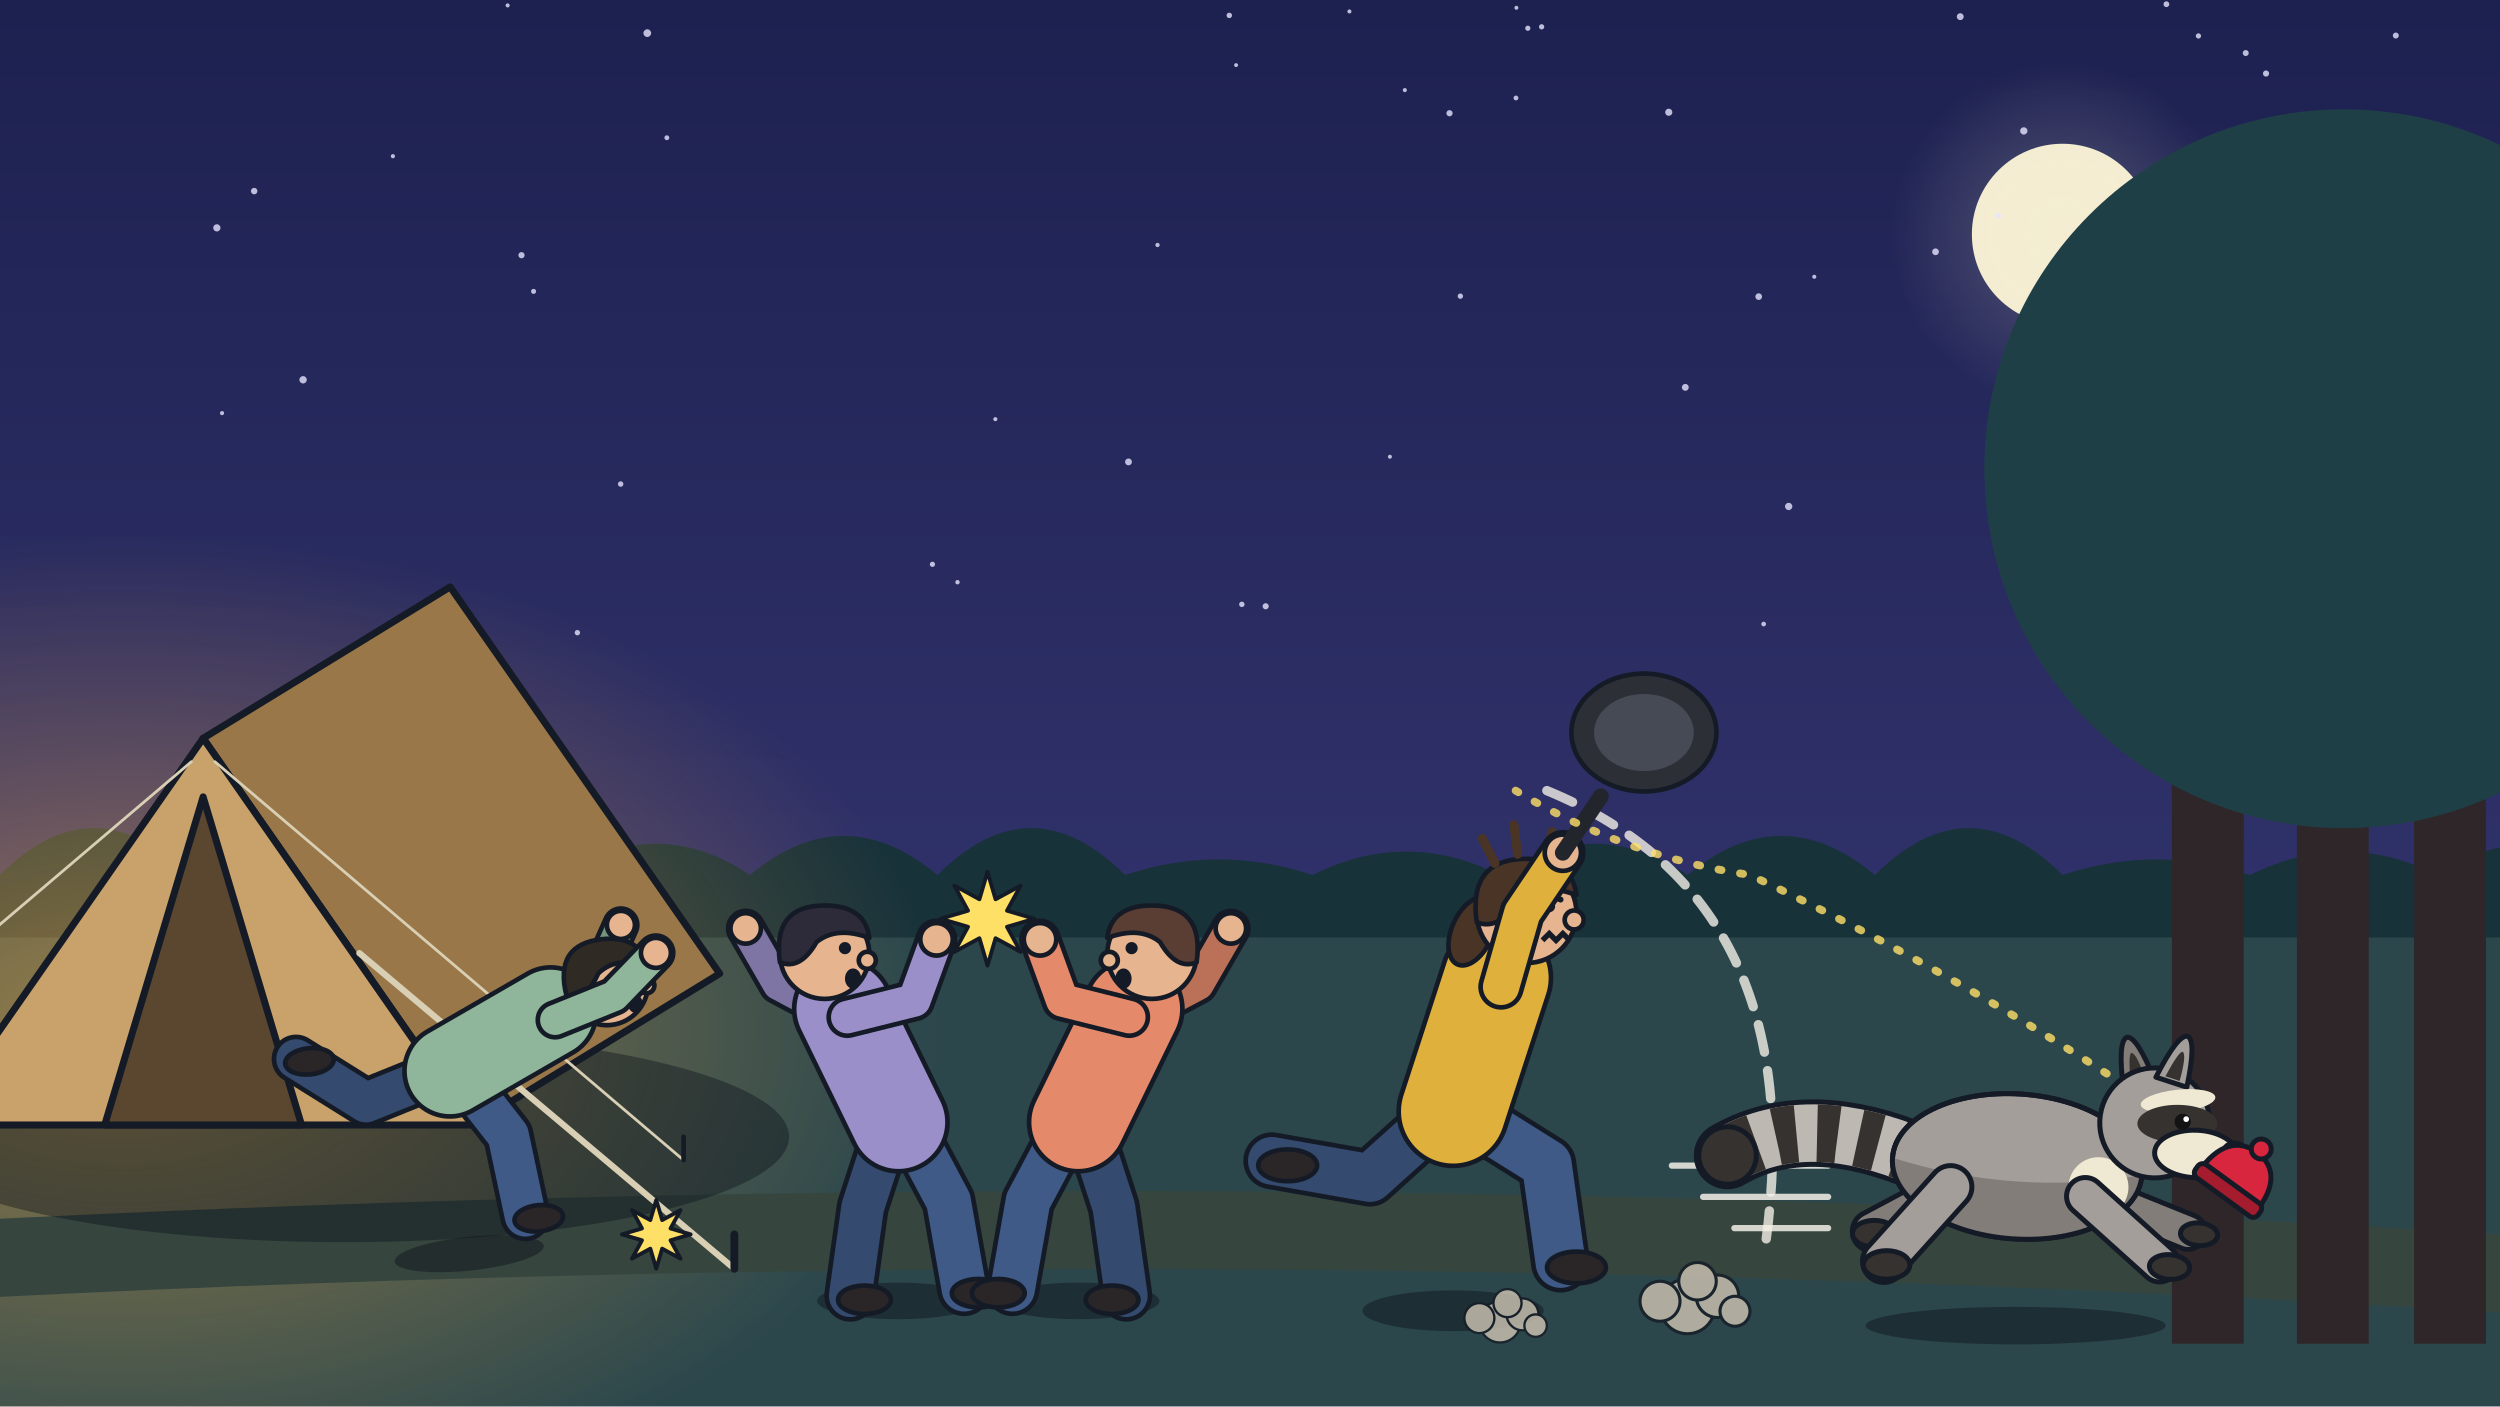
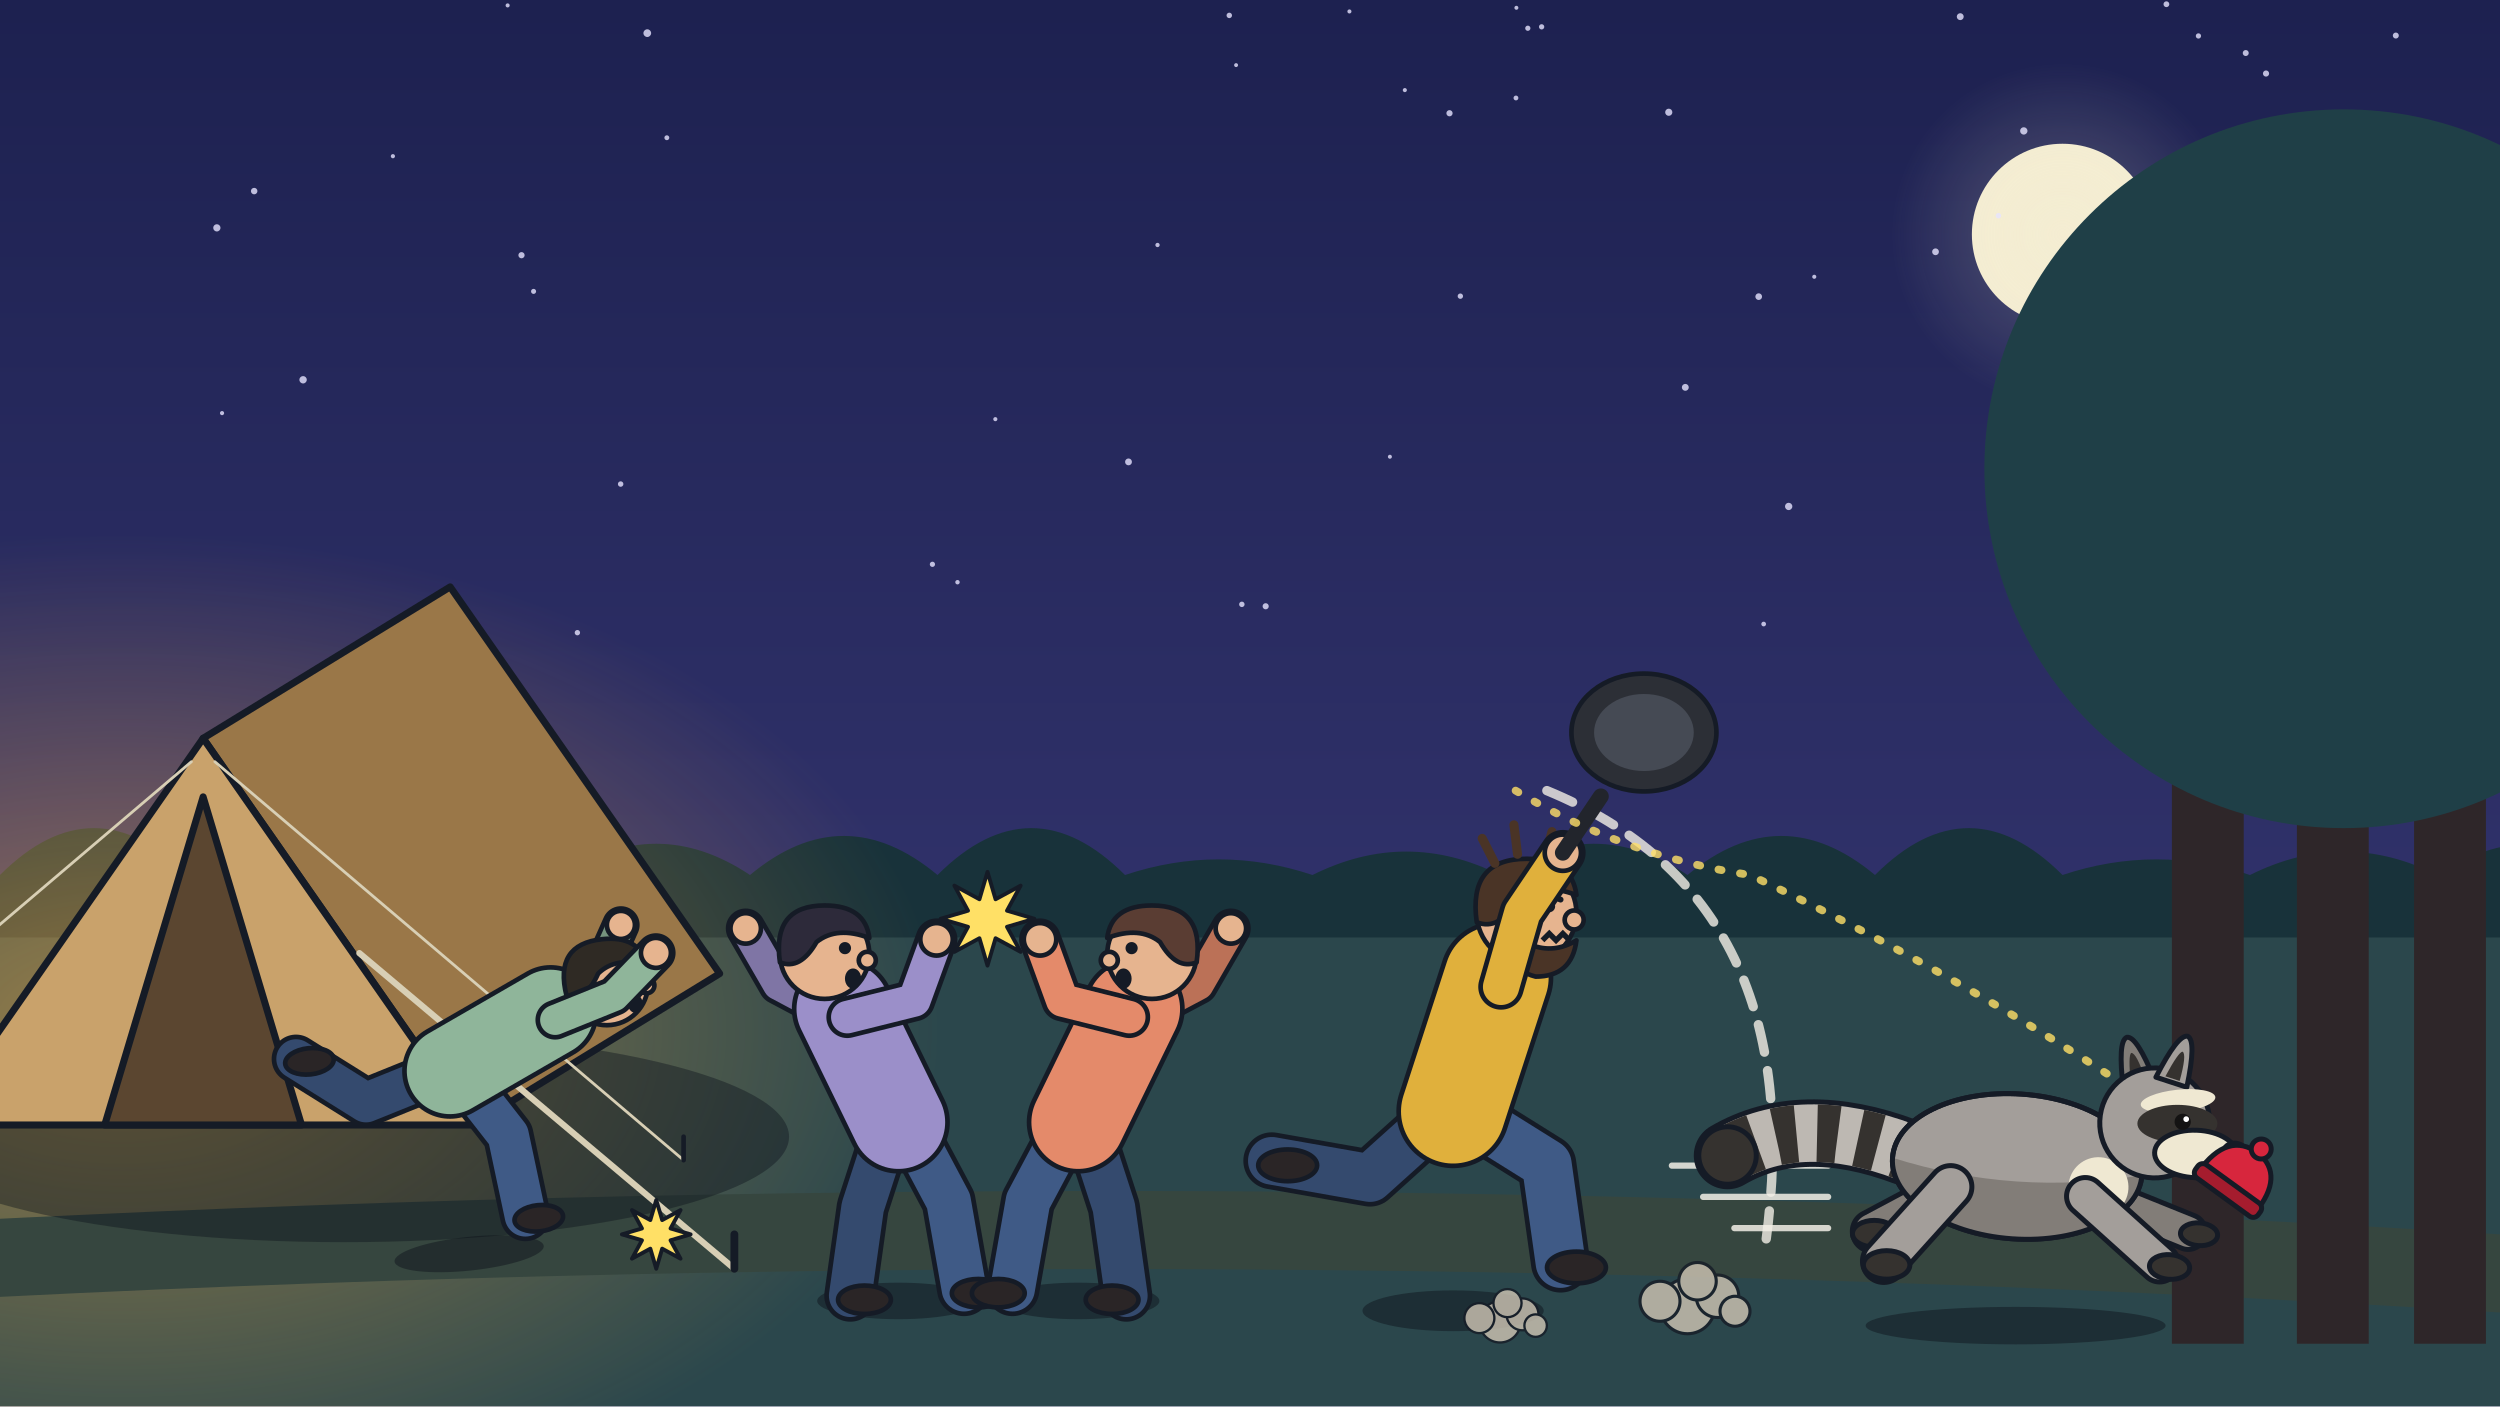
<svg xmlns="http://www.w3.org/2000/svg" viewBox="0 0 1600 900" width="1600" height="900">
  <defs>
    <linearGradient id="p08-sky" x1="0" y1="0" x2="0" y2="1">
      <stop offset="0" stop-color="#1d2150" />
      <stop offset="1" stop-color="#3a3a78" />
    </linearGradient>
    <radialGradient id="p08-moon">
      <stop offset="0" stop-color="#f4edd2" stop-opacity="0.25" />
      <stop offset="1" stop-color="#f4edd2" stop-opacity="0" />
    </radialGradient>
    <radialGradient id="p08-fire">
      <stop offset="0" stop-color="#ffb347" stop-opacity="0.5" />
      <stop offset="1" stop-color="#ffb347" stop-opacity="0" />
    </radialGradient>
  </defs>
  <rect x="0" y="0" width="1600" height="900" fill="url(#p08-sky)" />
  <circle cx="1320" cy="150" r="58" fill="#f4edd2" />
  <circle cx="1320" cy="150" r="110" fill="url(#p08-moon)" />
  <circle cx="740.812" cy="156.791" r="1.38" fill="#e6e4ff" opacity="0.8" />
  <circle cx="1386.499" cy="2.703" r="1.854" fill="#e6e4ff" opacity="0.8" />
  <circle cx="1437.277" cy="33.942" r="1.921" fill="#e6e4ff" opacity="0.8" />
  <circle cx="986.64" cy="17.176" r="1.693" fill="#e6e4ff" opacity="0.8" />
  <circle cx="1125.569" cy="189.849" r="2.143" fill="#e6e4ff" opacity="0.8" />
  <circle cx="251.451" cy="99.965" r="1.344" fill="#e6e4ff" opacity="0.8" />
  <circle cx="810.03" cy="388.009" r="1.968" fill="#e6e4ff" opacity="0.8" />
  <circle cx="1238.735" cy="161.139" r="2.17" fill="#e6e4ff" opacity="0.8" />
  <circle cx="162.671" cy="122.295" r="2.077" fill="#e6e4ff" opacity="0.8" />
  <circle cx="1161.13" cy="177.137" r="1.314" fill="#e6e4ff" opacity="0.8" />
  <circle cx="426.774" cy="88.154" r="1.566" fill="#e6e4ff" opacity="0.8" />
  <circle cx="1295.217" cy="83.783" r="2.352" fill="#e6e4ff" opacity="0.8" />
  <circle cx="1406.997" cy="23.012" r="1.692" fill="#e6e4ff" opacity="0.8" />
  <circle cx="786.739" cy="9.863" r="1.752" fill="#e6e4ff" opacity="0.8" />
  <circle cx="1450.257" cy="47.059" r="1.976" fill="#e6e4ff" opacity="0.8" />
  <circle cx="193.972" cy="243.054" r="2.364" fill="#e6e4ff" opacity="0.8" />
  <circle cx="324.885" cy="3.466" r="1.309" fill="#e6e4ff" opacity="0.8" />
  <circle cx="863.631" cy="7.335" r="1.31" fill="#e6e4ff" opacity="0.8" />
  <circle cx="794.787" cy="386.789" r="1.746" fill="#e6e4ff" opacity="0.8" />
  <circle cx="637.016" cy="268.261" r="1.321" fill="#e6e4ff" opacity="0.8" />
  <circle cx="927.68" cy="72.473" r="1.992" fill="#e6e4ff" opacity="0.8" />
  <circle cx="1533.321" cy="22.753" r="1.922" fill="#e6e4ff" opacity="0.8" />
  <circle cx="970.209" cy="62.708" r="1.549" fill="#e6e4ff" opacity="0.8" />
  <circle cx="1591.814" cy="419.145" r="1.358" fill="#e6e4ff" opacity="0.8" />
  <circle cx="1128.749" cy="399.388" r="1.508" fill="#e6e4ff" opacity="0.8" />
  <circle cx="977.804" cy="18.073" r="1.676" fill="#e6e4ff" opacity="0.8" />
  <circle cx="1078.6" cy="247.909" r="2.207" fill="#e6e4ff" opacity="0.8" />
  <circle cx="138.783" cy="145.823" r="2.323" fill="#e6e4ff" opacity="0.8" />
  <circle cx="934.624" cy="189.546" r="1.723" fill="#e6e4ff" opacity="0.8" />
  <circle cx="1577.715" cy="241.263" r="1.224" fill="#e6e4ff" opacity="0.8" />
  <circle cx="1278.992" cy="138.059" r="1.764" fill="#e6e4ff" opacity="0.8" />
  <circle cx="341.484" cy="186.486" r="1.622" fill="#e6e4ff" opacity="0.8" />
  <circle cx="142.107" cy="264.394" r="1.334" fill="#e6e4ff" opacity="0.8" />
  <circle cx="1254.558" cy="10.664" r="2.215" fill="#e6e4ff" opacity="0.8" />
  <circle cx="1292.08" cy="208.879" r="2.122" fill="#e6e4ff" opacity="0.8" />
  <circle cx="397.217" cy="309.799" r="1.753" fill="#e6e4ff" opacity="0.8" />
  <circle cx="369.525" cy="404.911" r="1.721" fill="#e6e4ff" opacity="0.8" />
  <circle cx="596.751" cy="361.159" r="1.68" fill="#e6e4ff" opacity="0.8" />
  <circle cx="1068.009" cy="71.845" r="2.296" fill="#e6e4ff" opacity="0.8" />
  <circle cx="414.259" cy="21.212" r="2.468" fill="#e6e4ff" opacity="0.8" />
  <circle cx="276.41" cy="397.538" r="2.482" fill="#e6e4ff" opacity="0.8" />
  <circle cx="970.492" cy="4.987" r="1.279" fill="#e6e4ff" opacity="0.8" />
  <circle cx="333.763" cy="163.329" r="1.995" fill="#e6e4ff" opacity="0.8" />
  <circle cx="1546.293" cy="148.903" r="1.383" fill="#e6e4ff" opacity="0.8" />
  <circle cx="899.091" cy="57.666" r="1.313" fill="#e6e4ff" opacity="0.8" />
  <circle cx="889.536" cy="292.315" r="1.285" fill="#e6e4ff" opacity="0.8" />
  <circle cx="722.241" cy="295.614" r="2.193" fill="#e6e4ff" opacity="0.8" />
  <circle cx="612.801" cy="372.614" r="1.42" fill="#e6e4ff" opacity="0.8" />
  <circle cx="1144.746" cy="324.116" r="2.344" fill="#e6e4ff" opacity="0.8" />
  <circle cx="791.097" cy="41.675" r="1.263" fill="#e6e4ff" opacity="0.8" />
  <path d="M 0 560 Q 60 500 120 560 Q 180 540 240 560 Q 300 530 360 560 Q 420 520 480 560 Q 540 510 600 560 Q 660 500 720 560 Q 780 540 840 560 Q 900 530 960 560 Q 1020 520 1080 560 Q 1140 510 1200 560 Q 1260 500 1320 560 Q 1380 540 1440 560 Q 1500 530 1560 560 Q 1620 520 1680 560 L 1600 640 L 0 640 Z" fill="#18323a" />
  <rect x="0" y="600" width="1600" height="300" fill="#2b474c" />
  <ellipse cx="80" cy="660" rx="520" ry="320" fill="url(#p08-fire)" />
  <path d="M 0 780 Q 800 740 1600 790 L 1600 840 Q 800 790 0 830 Z" fill="#36463f" />
  <ellipse cx="220" cy="727.5" rx="285" ry="67.5" fill="#0b1018" opacity="0.4" />
  <polygon points="130,472.5 288.1,375.6 460.6,623.1 302.5,720" fill="#9a7748" stroke="#151b26" stroke-width="4.5" stroke-linejoin="round" />
  <polygon points="-42.5,720 130,472.5 302.5,720" fill="#c9a26b" stroke="#151b26" stroke-width="4.5" stroke-linejoin="round" />
  <polygon points="67,720 130,510 193,720" fill="#5b4630" stroke="#151b26" stroke-width="4.5" stroke-linejoin="round" />
  <line x1="122.5" y1="487.5" x2="-177.5" y2="742.5" stroke="#d8cfb5" stroke-width="1.8" stroke-linecap="round" />
  <line x1="-177.5" y1="742.5" x2="-177.5" y2="727.5" stroke="#151b26" stroke-width="3" stroke-linecap="round" />
  <line x1="137.5" y1="487.5" x2="437.5" y2="742.5" stroke="#d8cfb5" stroke-width="1.8" stroke-linecap="round" />
  <line x1="437.5" y1="742.5" x2="437.5" y2="727.5" stroke="#151b26" stroke-width="3" stroke-linecap="round" />
  <rect x="1390" y="300" width="46" height="560" fill="#2e2629" />
  <rect x="1470" y="300" width="46" height="560" fill="#2e2629" />
  <rect x="1545" y="300" width="46" height="560" fill="#2e2629" />
  <circle cx="1500" cy="300" r="230" fill="#1f3f47" />
  <line x1="230" y1="610" x2="470" y2="812" stroke="#d8cfb5" stroke-width="4" stroke-linecap="round" />
  <line x1="470" y1="812" x2="470" y2="790" stroke="#151b26" stroke-width="5" stroke-linecap="round" />
  <g transform="translate(300 800) rotate(-6) scale(1.2 1.2)">
    <ellipse cx="0" cy="2" rx="40" ry="9" fill="#0b1018" opacity="0.45" />
    <path d="M 54.64 -117.218 L 82.827 -136.23 L 98.827 -163.943" fill="none" stroke="#151b26" stroke-width="20" stroke-linecap="round" stroke-linejoin="round" />
    <path d="M 54.64 -117.218 L 82.827 -136.23 L 98.827 -163.943" fill="none" stroke="#75947e" stroke-width="15" stroke-linecap="round" stroke-linejoin="round" />
    <circle cx="98.827" cy="-163.943" r="7.5" fill="#e6b48f" stroke="#151b26" stroke-width="2.5" stroke-linejoin="round" />
    <path d="M -4 -96 L -46.296 -83.872 L -80.968 -110.961" fill="none" stroke="#151b26" stroke-width="26" stroke-linecap="round" stroke-linejoin="round" />
    <path d="M -4 -96 L -46.296 -83.872 L -80.968 -110.961" fill="none" stroke="#344a6e" stroke-width="21" stroke-linecap="round" stroke-linejoin="round" />
    <path d="M 4 -96 L 27.316 -58.686 L 31.916 -14.927" fill="none" stroke="#151b26" stroke-width="27" stroke-linecap="round" stroke-linejoin="round" />
    <path d="M 4 -96 L 27.316 -58.686 L 31.916 -14.927" fill="none" stroke="#3f5a86" stroke-width="22" stroke-linecap="round" stroke-linejoin="round" />
    <ellipse cx="-73.968" cy="-108.961" rx="13" ry="7" fill="#2a2526" stroke="#151b26" stroke-width="2.5" stroke-linejoin="round" />
    <ellipse cx="38.916" cy="-12.927" rx="13" ry="7" fill="#2a2526" stroke="#151b26" stroke-width="2.5" stroke-linejoin="round" />
    <path d="M 0 -96 L 56.64 -121.218" fill="none" stroke="#151b26" stroke-width="51" stroke-linecap="round" />
    <path d="M 0 -96 L 56.64 -121.218" fill="none" stroke="#8fb59a" stroke-width="46" stroke-linecap="round" />
    <circle cx="88.046" cy="-133.42" r="22" fill="#e6b48f" stroke="#151b26" stroke-width="2.5" stroke-linejoin="round" />
    <path d="M 66.046 -129.42 Q 62.046 -157.42 88.046 -157.42 Q 108.046 -157.42 110.046 -141.42 Q 94.046 -147.42 84.046 -139.42 Q 76.046 -125.42 66.046 -129.42 Z" fill="#2f2a24" stroke="#151b26" stroke-width="2.5" stroke-linejoin="round" />
    <circle cx="109.046" cy="-130.42" r="4.2" fill="#e6b48f" stroke="#151b26" stroke-width="2.5" stroke-linejoin="round" />
    <circle cx="98.046" cy="-136.42" r="3" fill="#151b26" />
    <ellipse cx="102.046" cy="-121.42" rx="4" ry="5" fill="#151b26" />
    <path d="M 58.64 -117.218 L 91.323 -126.589 L 115.836 -147.159" fill="none" stroke="#151b26" stroke-width="21" stroke-linecap="round" stroke-linejoin="round" />
    <path d="M 58.64 -117.218 L 91.323 -126.589 L 115.836 -147.159" fill="none" stroke="#8fb59a" stroke-width="16" stroke-linecap="round" stroke-linejoin="round" />
    <circle cx="115.836" cy="-147.159" r="8" fill="#e6b48f" stroke="#151b26" stroke-width="2.5" stroke-linejoin="round" />
  </g>
  <polygon points="420,768 423.789,780.854 435.556,774.444 429.146,786.211 442,790 429.146,793.789 435.556,805.556 423.789,799.146 420,812 416.211,799.146 404.444,805.556 410.854,793.789 398,790 410.854,786.211 404.444,774.444 416.211,780.854" fill="#ffe066" stroke="#151b26" stroke-width="2.5" stroke-linejoin="round" />
  <g transform="translate(575 830) scale(1.3 1.3)">
    <ellipse cx="0" cy="2" rx="40" ry="9" fill="#0b1018" opacity="0.45" />
    <path d="M -29.179 -137.725 L -59.199 -153.687 L -75.199 -181.4" fill="none" stroke="#151b26" stroke-width="19.615" stroke-linecap="round" stroke-linejoin="round" />
    <path d="M -29.179 -137.725 L -59.199 -153.687 L -75.199 -181.4" fill="none" stroke="#7f75a5" stroke-width="15" stroke-linecap="round" stroke-linejoin="round" />
    <circle cx="-75.199" cy="-181.4" r="7.5" fill="#e6b48f" stroke="#151b26" stroke-width="2.308" stroke-linejoin="round" />
    <path d="M -4 -86 L -17.597 -44.154 L -23.72 -0.582" fill="none" stroke="#151b26" stroke-width="25.615" stroke-linecap="round" stroke-linejoin="round" />
    <path d="M -4 -86 L -17.597 -44.154 L -23.72 -0.582" fill="none" stroke="#344a6e" stroke-width="21" stroke-linecap="round" stroke-linejoin="round" />
    <path d="M 4 -86 L 24.657 -47.15 L 32.297 -3.819" fill="none" stroke="#151b26" stroke-width="26.615" stroke-linecap="round" stroke-linejoin="round" />
    <path d="M 4 -86 L 24.657 -47.15 L 32.297 -3.819" fill="none" stroke="#3f5a86" stroke-width="22" stroke-linecap="round" stroke-linejoin="round" />
    <ellipse cx="-16.72" cy="1.418" rx="13" ry="7" fill="#2a2526" stroke="#151b26" stroke-width="2.308" stroke-linejoin="round" />
    <ellipse cx="39.297" cy="-1.819" rx="13" ry="7" fill="#2a2526" stroke="#151b26" stroke-width="2.308" stroke-linejoin="round" />
    <path d="M 0 -86 L -27.179 -141.725" fill="none" stroke="#151b26" stroke-width="50.615" stroke-linecap="round" />
    <path d="M 0 -86 L -27.179 -141.725" fill="none" stroke="#9b8fc9" stroke-width="46" stroke-linecap="round" />
    <circle cx="-36.33" cy="-168.689" r="22" fill="#e6b48f" stroke="#151b26" stroke-width="2.308" stroke-linejoin="round" />
    <path d="M -58.33 -164.689 Q -62.33 -192.689 -36.33 -192.689 Q -16.33 -192.689 -14.33 -176.689 Q -30.33 -182.689 -40.33 -174.689 Q -48.33 -160.689 -58.33 -164.689 Z" fill="#2d2a3a" stroke="#151b26" stroke-width="2.308" stroke-linejoin="round" />
    <circle cx="-15.33" cy="-165.689" r="4.2" fill="#e6b48f" stroke="#151b26" stroke-width="2.308" stroke-linejoin="round" />
    <circle cx="-26.33" cy="-171.689" r="3" fill="#151b26" />
    <ellipse cx="-22.33" cy="-156.689" rx="4" ry="5" fill="#151b26" />
    <path d="M -25.179 -137.725 L 7.811 -145.951 L 18.756 -176.021" fill="none" stroke="#151b26" stroke-width="20.615" stroke-linecap="round" stroke-linejoin="round" />
    <path d="M -25.179 -137.725 L 7.811 -145.951 L 18.756 -176.021" fill="none" stroke="#9b8fc9" stroke-width="16" stroke-linecap="round" stroke-linejoin="round" />
    <circle cx="18.756" cy="-176.021" r="8" fill="#e6b48f" stroke="#151b26" stroke-width="2.308" stroke-linejoin="round" />
  </g>
  <g transform="translate(690 830) scale(-1.3 1.3)">
    <ellipse cx="0" cy="2" rx="40" ry="9" fill="#0b1018" opacity="0.45" />
    <path d="M -29.179 -137.725 L -59.199 -153.687 L -75.199 -181.4" fill="none" stroke="#151b26" stroke-width="19.615" stroke-linecap="round" stroke-linejoin="round" />
    <path d="M -29.179 -137.725 L -59.199 -153.687 L -75.199 -181.4" fill="none" stroke="#bb7157" stroke-width="15" stroke-linecap="round" stroke-linejoin="round" />
    <circle cx="-75.199" cy="-181.4" r="7.5" fill="#e6b48f" stroke="#151b26" stroke-width="2.308" stroke-linejoin="round" />
    <path d="M -4 -86 L -17.597 -44.154 L -23.72 -0.582" fill="none" stroke="#151b26" stroke-width="25.615" stroke-linecap="round" stroke-linejoin="round" />
    <path d="M -4 -86 L -17.597 -44.154 L -23.72 -0.582" fill="none" stroke="#344a6e" stroke-width="21" stroke-linecap="round" stroke-linejoin="round" />
    <path d="M 4 -86 L 24.657 -47.15 L 32.297 -3.819" fill="none" stroke="#151b26" stroke-width="26.615" stroke-linecap="round" stroke-linejoin="round" />
    <path d="M 4 -86 L 24.657 -47.15 L 32.297 -3.819" fill="none" stroke="#3f5a86" stroke-width="22" stroke-linecap="round" stroke-linejoin="round" />
    <ellipse cx="-16.72" cy="1.418" rx="13" ry="7" fill="#2a2526" stroke="#151b26" stroke-width="2.308" stroke-linejoin="round" />
    <ellipse cx="39.297" cy="-1.819" rx="13" ry="7" fill="#2a2526" stroke="#151b26" stroke-width="2.308" stroke-linejoin="round" />
    <path d="M 0 -86 L -27.179 -141.725" fill="none" stroke="#151b26" stroke-width="50.615" stroke-linecap="round" />
    <path d="M 0 -86 L -27.179 -141.725" fill="none" stroke="#e48a6a" stroke-width="46" stroke-linecap="round" />
    <circle cx="-36.33" cy="-168.689" r="22" fill="#e6b48f" stroke="#151b26" stroke-width="2.308" stroke-linejoin="round" />
    <path d="M -58.33 -164.689 Q -62.33 -192.689 -36.33 -192.689 Q -16.33 -192.689 -14.33 -176.689 Q -30.33 -182.689 -40.33 -174.689 Q -48.33 -160.689 -58.33 -164.689 Z" fill="#5a3d33" stroke="#151b26" stroke-width="2.308" stroke-linejoin="round" />
    <circle cx="-15.33" cy="-165.689" r="4.2" fill="#e6b48f" stroke="#151b26" stroke-width="2.308" stroke-linejoin="round" />
    <circle cx="-26.33" cy="-171.689" r="3" fill="#151b26" />
    <ellipse cx="-22.33" cy="-156.689" rx="4" ry="5" fill="#151b26" />
    <path d="M -25.179 -137.725 L 7.811 -145.951 L 18.756 -176.021" fill="none" stroke="#151b26" stroke-width="20.615" stroke-linecap="round" stroke-linejoin="round" />
    <path d="M -25.179 -137.725 L 7.811 -145.951 L 18.756 -176.021" fill="none" stroke="#e48a6a" stroke-width="16" stroke-linecap="round" stroke-linejoin="round" />
    <circle cx="18.756" cy="-176.021" r="8" fill="#e6b48f" stroke="#151b26" stroke-width="2.308" stroke-linejoin="round" />
  </g>
  <polygon points="632,558 637.166,575.528 653.213,566.787 644.472,582.834 662,588 644.472,593.166 653.213,609.213 637.166,600.472 632,618 626.834,600.472 610.787,609.213 619.528,593.166 602,588 619.528,582.834 610.787,566.787 626.834,575.528" fill="#ffe066" stroke="#151b26" stroke-width="2.5" stroke-linejoin="round" />
  <path d="M 990 506 Q 1160 576 1130 796" fill="none" stroke="#f2efe6" stroke-width="6" stroke-dasharray="18 12" stroke-linecap="round" opacity="0.8" />
  <g transform="translate(930 836) scale(1.45 1.45)">
    <ellipse cx="0" cy="2" rx="40" ry="9" fill="#0b1018" opacity="0.45" />
    <path d="M 17.159 -140.966 L -2.826 -113.459 L -9.479 -82.158" fill="none" stroke="#151b26" stroke-width="19.138" stroke-linecap="round" stroke-linejoin="round" />
    <path d="M 17.159 -140.966 L -2.826 -113.459 L -9.479 -82.158" fill="none" stroke="#b89031" stroke-width="15" stroke-linecap="round" stroke-linejoin="round" />
    <circle cx="-9.479" cy="-82.158" r="7.5" fill="#e6b48f" stroke="#151b26" stroke-width="2.069" stroke-linejoin="round" />
    <path d="M -4 -86 L -36.698 -56.558 L -80.03 -64.199" fill="none" stroke="#151b26" stroke-width="25.138" stroke-linecap="round" stroke-linejoin="round" />
    <path d="M -4 -86 L -36.698 -56.558 L -80.03 -64.199" fill="none" stroke="#344a6e" stroke-width="21" stroke-linecap="round" stroke-linejoin="round" />
    <path d="M 4 -86 L 41.314 -62.684 L 47.438 -19.112" fill="none" stroke="#151b26" stroke-width="26.138" stroke-linecap="round" stroke-linejoin="round" />
    <path d="M 4 -86 L 41.314 -62.684 L 47.438 -19.112" fill="none" stroke="#3f5a86" stroke-width="22" stroke-linecap="round" stroke-linejoin="round" />
    <ellipse cx="-73.03" cy="-62.199" rx="13" ry="7" fill="#2a2526" stroke="#151b26" stroke-width="2.069" stroke-linejoin="round" />
    <ellipse cx="54.438" cy="-17.112" rx="13" ry="7" fill="#2a2526" stroke="#151b26" stroke-width="2.069" stroke-linejoin="round" />
    <path d="M 0 -86 L 19.159 -144.966" fill="none" stroke="#151b26" stroke-width="50.138" stroke-linecap="round" />
    <path d="M 0 -86 L 19.159 -144.966" fill="none" stroke="#e0b03c" stroke-width="46" stroke-linecap="round" />
-     <ellipse cx="8.43" cy="-165.497" rx="9" ry="16" fill="#4a3426" stroke="#151b26" stroke-width="2.069" stroke-linejoin="round" transform="rotate(24 8.43 -165.497)" />
    <circle cx="32.43" cy="-173.497" r="22" fill="#e6b48f" stroke="#151b26" stroke-width="2.069" stroke-linejoin="round" />
    <path d="M 10.43 -169.497 Q 6.43 -197.497 32.43 -197.497 Q 52.43 -197.497 54.43 -181.497 Q 38.43 -187.497 28.43 -179.497 Q 20.43 -165.497 10.43 -169.497 Z" fill="#4a3426" stroke="#151b26" stroke-width="2.069" stroke-linejoin="round" />
    <circle cx="53.43" cy="-170.497" r="4.2" fill="#e6b48f" stroke="#151b26" stroke-width="2.069" stroke-linejoin="round" />
+     <path d="M 22.43 -171.497 Q 20.43 -149.497 36.43 -145.497 Q 52.43 -145.497 54.43 -161.497 Q 44.43 -155.497 34.43 -159.497 Q 28.43 -163.497 22.43 -171.497 Z" fill="#4a3426" stroke="#151b26" stroke-width="2.069" stroke-linejoin="round" />
    <line x1="18.43" y1="-195.497" x2="12.83" y2="-206.497" stroke="#4a3426" stroke-width="4" stroke-linecap="round" />
    <line x1="28.43" y1="-199.497" x2="26.83" y2="-212.497" stroke="#4a3426" stroke-width="4" stroke-linecap="round" />
    <line x1="40.43" y1="-197.497" x2="43.63" y2="-209.497" stroke="#4a3426" stroke-width="4" stroke-linecap="round" />
    <line x1="48.43" y1="-191.497" x2="54.83" y2="-200.497" stroke="#4a3426" stroke-width="4" stroke-linecap="round" />
    <circle cx="42.43" cy="-176.497" r="2.6" fill="#151b26" />
    <path d="M 39.43 -161.497 L 42.43 -164.497 L 45.43 -161.497 L 48.43 -164.497 L 51.43 -161.497" fill="none" stroke="#151b26" stroke-width="2.4" />
    <line x1="37.43" y1="-183.497" x2="47.43" y2="-179.497" stroke="#151b26" stroke-width="2.6" stroke-linecap="round" />
    <path d="M 21.159 -140.966 L 30.531 -173.648 L 48.425 -200.178" fill="none" stroke="#151b26" stroke-width="20.138" stroke-linecap="round" stroke-linejoin="round" />
    <path d="M 21.159 -140.966 L 30.531 -173.648 L 48.425 -200.178" fill="none" stroke="#e0b03c" stroke-width="16" stroke-linecap="round" stroke-linejoin="round" />
    <circle cx="48.425" cy="-200.178" r="8" fill="#e6b48f" stroke="#151b26" stroke-width="2.069" stroke-linejoin="round" />
    <line x1="48.425" y1="-200.178" x2="65.201" y2="-225.049" stroke="#22252c" stroke-width="7" stroke-linecap="round" />
    <ellipse cx="84.213" cy="-253.236" rx="32" ry="26" fill="#2c2f36" stroke="#151b26" stroke-width="2.069" stroke-linejoin="round" />
    <ellipse cx="84.213" cy="-253.236" rx="22" ry="17" fill="#454a54" />
  </g>
  <path d="M 970 506 Q 1039.58 548.054 1120 560 Q 1281.112 636.209 1426 740" fill="none" stroke="#ffe066" stroke-width="5" stroke-linecap="round" stroke-dasharray="2 12" opacity="0.8" />
  <g transform="translate(1080 836) scale(0.8 0.8)" opacity="0.8">
    <circle cx="0" cy="0" r="22" fill="#cfc6b4" stroke="#151b26" stroke-width="2.5" stroke-linejoin="round" />
    <circle cx="24" cy="-8" r="17" fill="#cfc6b4" stroke="#151b26" stroke-width="2.5" stroke-linejoin="round" />
    <circle cx="-22" cy="-4" r="16" fill="#cfc6b4" stroke="#151b26" stroke-width="2.5" stroke-linejoin="round" />
    <circle cx="8" cy="-20" r="15" fill="#cfc6b4" stroke="#151b26" stroke-width="2.5" stroke-linejoin="round" />
    <circle cx="38" cy="4" r="12" fill="#cfc6b4" stroke="#151b26" stroke-width="2.5" stroke-linejoin="round" />
  </g>
  <g transform="translate(960 846) scale(0.6 0.6)" opacity="0.8">
    <circle cx="0" cy="0" r="22" fill="#cfc6b4" stroke="#151b26" stroke-width="2.5" stroke-linejoin="round" />
    <circle cx="24" cy="-8" r="17" fill="#cfc6b4" stroke="#151b26" stroke-width="2.5" stroke-linejoin="round" />
    <circle cx="-22" cy="-4" r="16" fill="#cfc6b4" stroke="#151b26" stroke-width="2.5" stroke-linejoin="round" />
    <circle cx="8" cy="-20" r="15" fill="#cfc6b4" stroke="#151b26" stroke-width="2.5" stroke-linejoin="round" />
    <circle cx="38" cy="4" r="12" fill="#cfc6b4" stroke="#151b26" stroke-width="2.5" stroke-linejoin="round" />
  </g>
  <line x1="1170" y1="786" x2="1110" y2="786" stroke="#f2efe6" stroke-width="4" stroke-linecap="round" opacity="0.85" />
  <line x1="1170" y1="766" x2="1090" y2="766" stroke="#f2efe6" stroke-width="4" stroke-linecap="round" opacity="0.85" />
  <line x1="1170" y1="746" x2="1070" y2="746" stroke="#f2efe6" stroke-width="4" stroke-linecap="round" opacity="0.85" />
  <line x1="1170" y1="726" x2="1110" y2="726" stroke="#f2efe6" stroke-width="4" stroke-linecap="round" opacity="0.85" />
  <g transform="translate(1290 846) scale(0.8 0.8)">
    <ellipse cx="0" cy="3" rx="120" ry="15" fill="#0b1018" opacity="0.45" />
    <g transform="translate(0 -24)">
      <g transform="rotate(-6 -88 -112)">
        <path d="M -88 -112 Q -168 -152 -230 -124" fill="none" stroke="#151b26" stroke-width="54" stroke-linecap="round" />
        <path d="M -88 -112 Q -168 -152 -230 -124" fill="none" stroke="#bdb8b2" stroke-width="46" stroke-linecap="round" />
        <path d="M -88 -112 Q -168 -152 -230 -124" fill="none" stroke="#35322f" stroke-width="46" stroke-dasharray="16.56 16.56" stroke-dashoffset="-23" />
        <circle cx="-230" cy="-124" r="23" fill="#35322f" stroke="#151b26" stroke-width="4" stroke-linejoin="round" />
      </g>
      <path d="M -44 -86 L -114.636 -48.442" fill="none" stroke="#151b26" stroke-width="36" stroke-linecap="round" stroke-linejoin="round" />
      <path d="M -44 -86 L -114.636 -48.442" fill="none" stroke="#827d78" stroke-width="28" stroke-linecap="round" stroke-linejoin="round" />
      <ellipse cx="-113.168" cy="-46.564" rx="17.36" ry="10.64" fill="#35322f" stroke="#151b26" stroke-width="4" stroke-linejoin="round" />
      <g transform="rotate(4 -52 -84)">
        <path d="M 64 -86 L 140.085 -61.279" fill="none" stroke="#151b26" stroke-width="32" stroke-linecap="round" stroke-linejoin="round" />
        <path d="M 64 -86 L 140.085 -61.279" fill="none" stroke="#827d78" stroke-width="24" stroke-linecap="round" stroke-linejoin="round" />
        <ellipse cx="148.889" cy="-60.043" rx="14.88" ry="9.12" fill="#35322f" stroke="#151b26" stroke-width="4" stroke-linejoin="round" />
        <ellipse cx="0" cy="-104" rx="100" ry="58" fill="#a39e9a" stroke="#151b26" stroke-width="4" stroke-linejoin="round" />
        <path d="M -100 -104 A 100 58 0 0 0 100 -104 Q 0 -80 -100 -104 Z" fill="#827d78" />
        <ellipse cx="0" cy="-104" rx="100" ry="58" fill="none" stroke="#151b26" stroke-width="4" stroke-linejoin="round" />
        <ellipse cx="66" cy="-92" rx="24" ry="24" fill="#efe8d2" />
      </g>
      <path d="M -52 -84 L -105.53 -24.548" fill="none" stroke="#151b26" stroke-width="38" stroke-linecap="round" stroke-linejoin="round" />
      <path d="M -52 -84 L -105.53 -24.548" fill="none" stroke="#a39e9a" stroke-width="30" stroke-linecap="round" stroke-linejoin="round" />
      <ellipse cx="-103.207" cy="-21.576" rx="18.6" ry="11.4" fill="#35322f" stroke="#151b26" stroke-width="4" stroke-linejoin="round" />
      <g transform="rotate(4 -52 -84)">
        <path d="M 56 -84 L 119.041 -34.747" fill="none" stroke="#151b26" stroke-width="34" stroke-linecap="round" stroke-linejoin="round" />
        <path d="M 56 -84 L 119.041 -34.747" fill="none" stroke="#a39e9a" stroke-width="26" stroke-linecap="round" stroke-linejoin="round" />
        <ellipse cx="127.193" cy="-32.284" rx="16.12" ry="9.88" fill="#35322f" stroke="#151b26" stroke-width="4" stroke-linejoin="round" />
        <g transform="rotate(4 84 -128)">
          <g transform="translate(86 -184) rotate(-24) scale(1)">
            <path d="M -13 8 Q -7 -30 1 -31 Q 9 -30 13 8 Z" fill="#827d78" stroke="#151b26" stroke-width="4" stroke-linejoin="round" />
            <path d="M -6 5 Q -2 -17 1 -18 Q 5 -17 6 5 Z" fill="#35322f" />
          </g>
          <circle cx="106" cy="-148" r="44" fill="#a39e9a" stroke="#151b26" stroke-width="4" stroke-linejoin="round" />
          <g transform="translate(116 -190) rotate(10) scale(1)">
            <path d="M -13 8 Q -7 -30 1 -31 Q 9 -30 13 8 Z" fill="#a39e9a" stroke="#151b26" stroke-width="4" stroke-linejoin="round" />
            <path d="M -6 5 Q -2 -17 1 -18 Q 5 -17 6 5 Z" fill="#35322f" />
          </g>
          <ellipse cx="122" cy="-168" rx="30" ry="9" fill="#efe8d2" transform="rotate(-14 122 -168)" />
          <ellipse cx="124" cy="-150" rx="32" ry="15" fill="#35322f" transform="rotate(-8 124 -150)" />
          <ellipse cx="142" cy="-128" rx="33" ry="19" fill="#efe8d2" stroke="#151b26" stroke-width="4" stroke-linejoin="round" transform="rotate(-6 142 -128)" />
          <ellipse cx="173" cy="-134" rx="9" ry="7" fill="#35322f" stroke="#151b26" stroke-width="4" stroke-linejoin="round" />
          <circle cx="128" cy="-152" r="6.5" fill="#141313" />
          <circle cx="130.5" cy="-154.5" r="2.3" fill="#ffffff" />
          <g transform="translate(170 -104) rotate(28)">
            <path d="M -26 2 Q -26 -38 4 -38 Q 32 -36 30 2 Z" fill="#d7263d" stroke="#151b26" stroke-width="4" stroke-linejoin="round" />
            <rect x="-29" y="-6" width="62" height="13" rx="5" fill="#a51c2e" stroke="#151b26" stroke-width="4" stroke-linejoin="round" />
            <circle cx="4" cy="-42" r="8" fill="#d7263d" stroke="#151b26" stroke-width="4" stroke-linejoin="round" />
          </g>
        </g>
      </g>
    </g>
  </g>
</svg>
